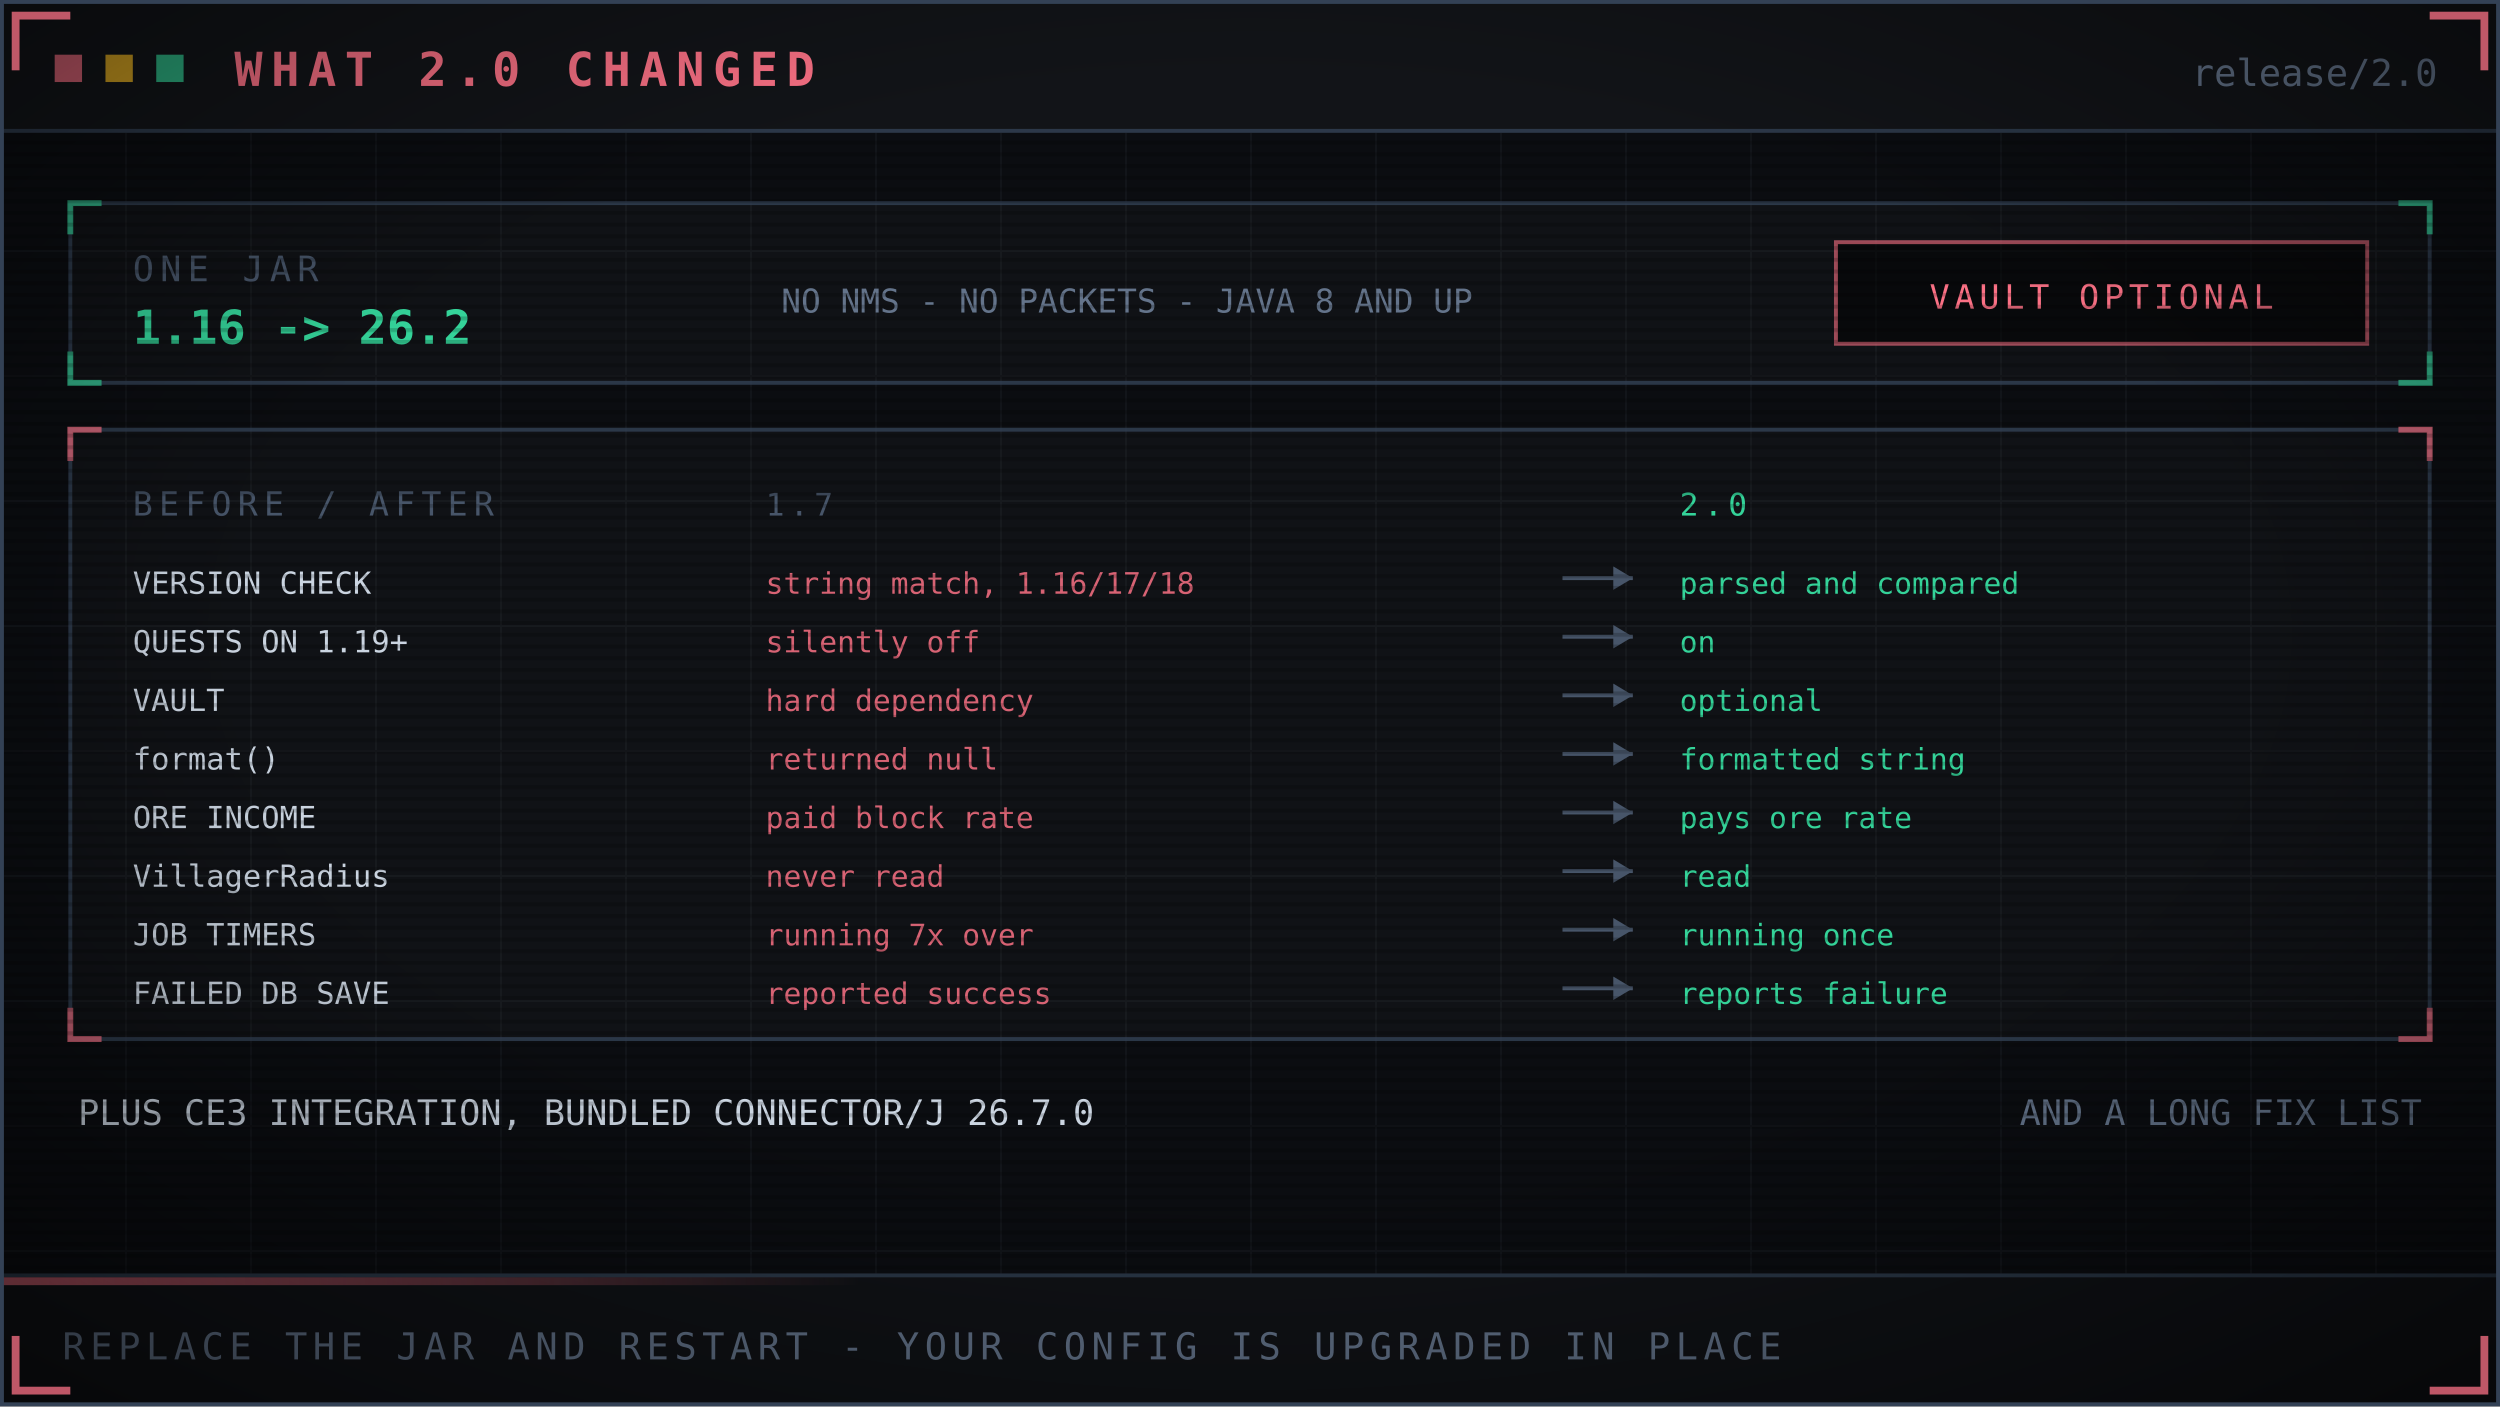
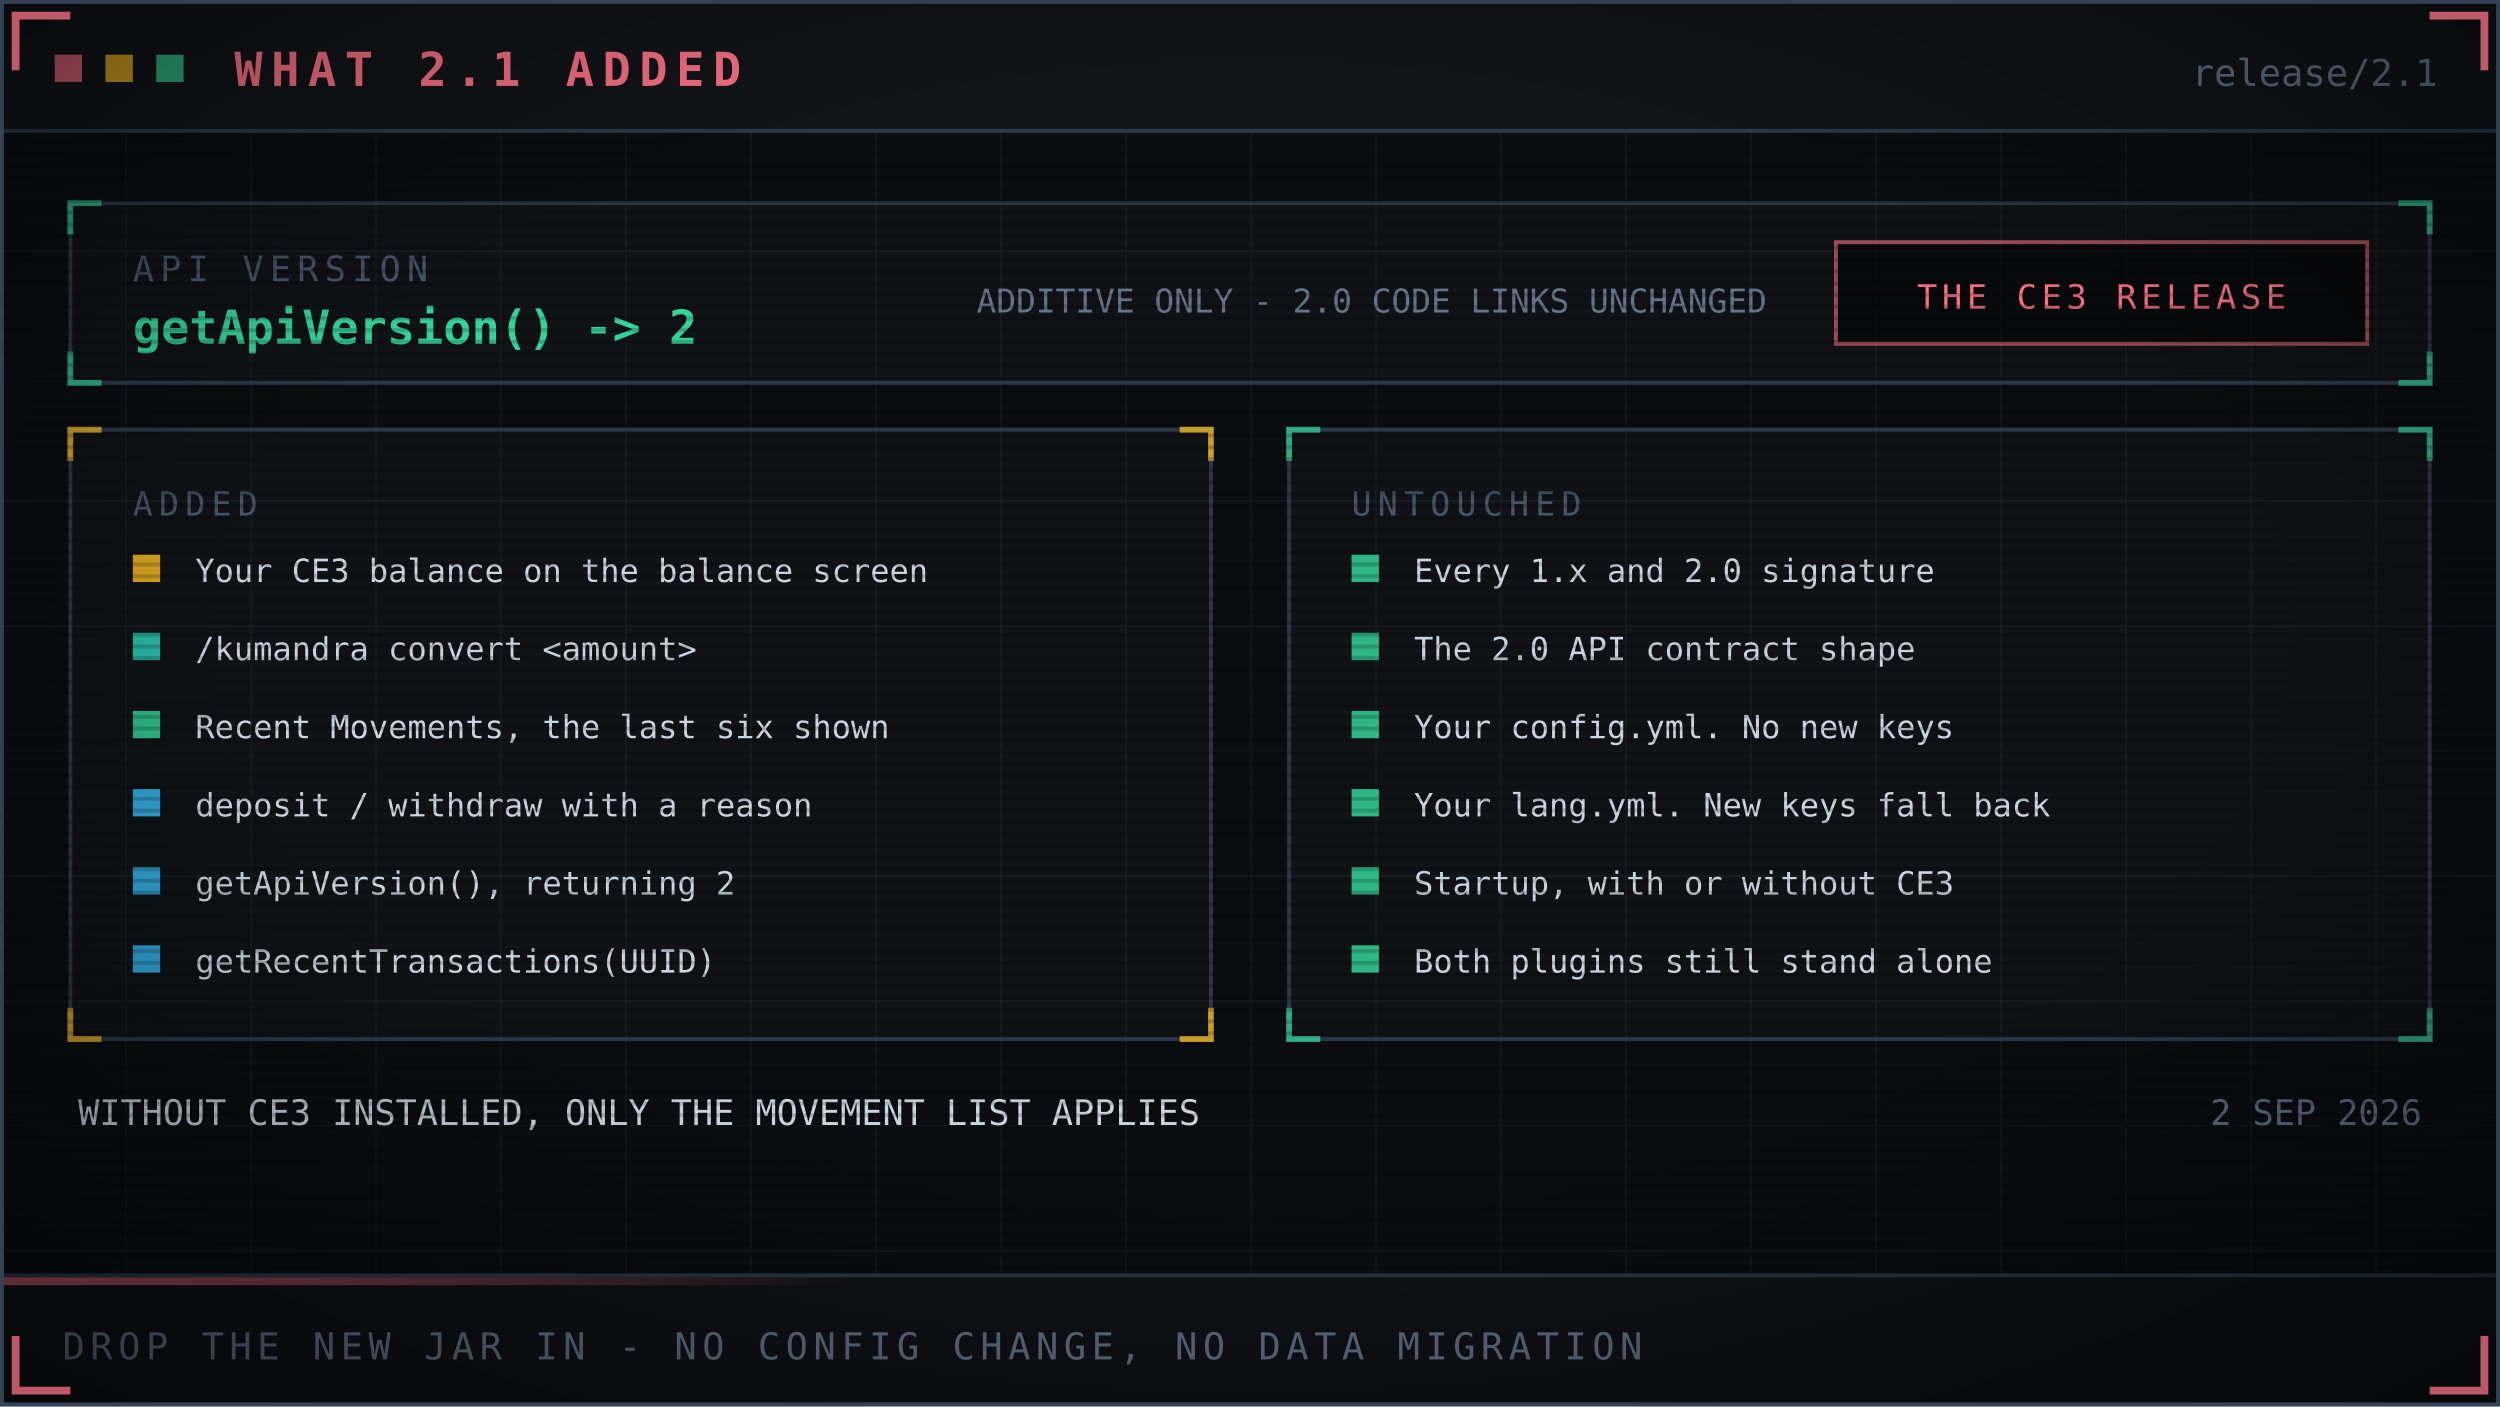
- <svg xmlns="http://www.w3.org/2000/svg" viewBox="0 0 640 360" width="640" height="360" role="img" aria-label="WHAT 2.0 CHANGED">
+ <svg xmlns="http://www.w3.org/2000/svg" viewBox="0 0 640 360" width="640" height="360" role="img" aria-label="WHAT 2.1 ADDED">
  <defs>
    <pattern id="grid" width="32" height="32" patternUnits="userSpaceOnUse">
      <path d="M32 0H0V32" fill="none" stroke="#94a3b8" stroke-opacity="0.055" />
    </pattern>
    <pattern id="scan" width="3" height="3" patternUnits="userSpaceOnUse">
      <rect width="3" height="1" fill="#000" fill-opacity="0.18" />
    </pattern>
    <radialGradient id="vig" cx="50%" cy="45%" r="72%">
      <stop offset="55%" stop-color="#000" stop-opacity="0" />
      <stop offset="100%" stop-color="#000" stop-opacity="0.55" />
    </radialGradient>
    <linearGradient id="rule" x1="0" y1="0" x2="1" y2="0">
      <stop offset="0%" stop-color="#fb7185" stop-opacity="0.7" />
      <stop offset="100%" stop-color="#fb7185" stop-opacity="0" />
    </linearGradient>
  </defs>
  <rect x="0" y="0" width="640" height="360" fill="#0b0d11" fill-opacity="1" />
  <rect x="0" y="34" width="640" height="292" fill="url(#grid)" fill-opacity="1" />
  <rect x="0" y="0" width="640" height="34" fill="rgba(255,255,255,0.03)" fill-opacity="1" />
  <rect x="0" y="33" width="640" height="1" fill="#334155" fill-opacity="0.8" />
  <rect x="14" y="14" width="7" height="7" fill="#fb7185" fill-opacity="0.8" />
  <rect x="27" y="14" width="7" height="7" fill="#fbbf24" fill-opacity="0.8" />
  <rect x="40" y="14" width="7" height="7" fill="#34d399" fill-opacity="0.8" />
-   <text x="60" y="22" font-family="ui-monospace,'Cascadia Mono',Consolas,'DejaVu Sans Mono',monospace" font-size="12" font-weight="700" fill="#fb7185" fill-opacity="1" text-anchor="start" letter-spacing="2.2">WHAT 2.0 CHANGED</text>
-   <text x="624" y="22" font-family="ui-monospace,'Cascadia Mono',Consolas,'DejaVu Sans Mono',monospace" font-size="9.5" font-weight="400" fill="#64748b" fill-opacity="1" text-anchor="end">release/2.0</text>
+   <text x="60" y="22" font-family="ui-monospace,'Cascadia Mono',Consolas,'DejaVu Sans Mono',monospace" font-size="12" font-weight="700" fill="#fb7185" fill-opacity="1" text-anchor="start" letter-spacing="2.2">WHAT 2.1 ADDED</text>
+   <text x="624" y="22" font-family="ui-monospace,'Cascadia Mono',Consolas,'DejaVu Sans Mono',monospace" font-size="9.5" font-weight="400" fill="#64748b" fill-opacity="1" text-anchor="end">release/2.1</text>
  <rect x="18" y="52" width="604" height="46" fill="rgba(255,255,255,0.02)" fill-opacity="1" stroke="#334155" stroke-opacity="0.8" stroke-width="1" />
  <path d="M18 60V52H26" fill="none" stroke="#34d399" stroke-width="1.5" stroke-opacity="0.75" />
  <path d="M614 52H622V60" fill="none" stroke="#34d399" stroke-width="1.5" stroke-opacity="0.75" />
  <path d="M18 90V98H26" fill="none" stroke="#34d399" stroke-width="1.5" stroke-opacity="0.75" />
  <path d="M614 98H622V90" fill="none" stroke="#34d399" stroke-width="1.5" stroke-opacity="0.75" />
-   <text x="34" y="72" font-family="ui-monospace,'Cascadia Mono',Consolas,'DejaVu Sans Mono',monospace" font-size="9" font-weight="400" fill="#475569" fill-opacity="1" text-anchor="start" letter-spacing="1.6">ONE JAR</text>
-   <text x="34" y="88" font-family="ui-monospace,'Cascadia Mono',Consolas,'DejaVu Sans Mono',monospace" font-size="12" font-weight="700" fill="#34d399" fill-opacity="1" text-anchor="start">1.16  -&gt;  26.2</text>
-   <text x="200" y="80" font-family="ui-monospace,'Cascadia Mono',Consolas,'DejaVu Sans Mono',monospace" font-size="8.4" font-weight="400" fill="#64748b" fill-opacity="1" text-anchor="start">NO NMS  -  NO PACKETS  -  JAVA 8 AND UP</text>
+   <text x="34" y="72" font-family="ui-monospace,'Cascadia Mono',Consolas,'DejaVu Sans Mono',monospace" font-size="9" font-weight="400" fill="#475569" fill-opacity="1" text-anchor="start" letter-spacing="1.6">API VERSION</text>
+   <text x="34" y="88" font-family="ui-monospace,'Cascadia Mono',Consolas,'DejaVu Sans Mono',monospace" font-size="12" font-weight="700" fill="#34d399" fill-opacity="1" text-anchor="start">getApiVersion()  -&gt;  2</text>
+   <text x="250" y="80" font-family="ui-monospace,'Cascadia Mono',Consolas,'DejaVu Sans Mono',monospace" font-size="8.4" font-weight="400" fill="#64748b" fill-opacity="1" text-anchor="start">ADDITIVE ONLY - 2.0 CODE LINKS UNCHANGED</text>
  <rect x="470" y="62" width="136" height="26" fill="rgba(0,0,0,0.5)" fill-opacity="1" stroke="#fb7185" stroke-opacity="0.6" stroke-width="1" />
-   <text x="538" y="79" font-family="ui-monospace,'Cascadia Mono',Consolas,'DejaVu Sans Mono',monospace" font-size="8.6" font-weight="400" fill="#fb7185" fill-opacity="1" text-anchor="middle" letter-spacing="1.2">VAULT OPTIONAL</text>
-   <rect x="18" y="110" width="604" height="156" fill="rgba(255,255,255,0.02)" fill-opacity="1" stroke="#334155" stroke-opacity="0.8" stroke-width="1" />
-   <path d="M18 118V110H26" fill="none" stroke="#fb7185" stroke-width="1.5" stroke-opacity="0.75" />
-   <path d="M614 110H622V118" fill="none" stroke="#fb7185" stroke-width="1.5" stroke-opacity="0.75" />
-   <path d="M18 258V266H26" fill="none" stroke="#fb7185" stroke-width="1.5" stroke-opacity="0.75" />
-   <path d="M614 266H622V258" fill="none" stroke="#fb7185" stroke-width="1.5" stroke-opacity="0.75" />
-   <text x="34" y="132" font-family="ui-monospace,'Cascadia Mono',Consolas,'DejaVu Sans Mono',monospace" font-size="8.5" font-weight="400" fill="#475569" fill-opacity="1" text-anchor="start" letter-spacing="1.6">BEFORE  /  AFTER</text>
-   <text x="196" y="132" font-family="ui-monospace,'Cascadia Mono',Consolas,'DejaVu Sans Mono',monospace" font-size="8" font-weight="400" fill="#475569" fill-opacity="1" text-anchor="start" letter-spacing="1.4">1.7</text>
-   <text x="430" y="132" font-family="ui-monospace,'Cascadia Mono',Consolas,'DejaVu Sans Mono',monospace" font-size="8" font-weight="400" fill="#34d399" fill-opacity="1" text-anchor="start" letter-spacing="1.4">2.0</text>
-   <text x="34" y="152" font-family="ui-monospace,'Cascadia Mono',Consolas,'DejaVu Sans Mono',monospace" font-size="7.8" font-weight="400" fill="#cbd5e1" fill-opacity="1" text-anchor="start">VERSION CHECK</text>
-   <text x="196" y="152" font-family="ui-monospace,'Cascadia Mono',Consolas,'DejaVu Sans Mono',monospace" font-size="7.6" font-weight="400" fill="#fb7185" fill-opacity="0.85" text-anchor="start">string match, 1.16/17/18</text>
-   <path d="M400 148h18" stroke="#475569" stroke-width="1" />
-   <path d="M418 148l-5-3v6z" fill="#475569" />
-   <text x="430" y="152" font-family="ui-monospace,'Cascadia Mono',Consolas,'DejaVu Sans Mono',monospace" font-size="7.6" font-weight="400" fill="#34d399" fill-opacity="1" text-anchor="start">parsed and compared</text>
-   <text x="34" y="167" font-family="ui-monospace,'Cascadia Mono',Consolas,'DejaVu Sans Mono',monospace" font-size="7.8" font-weight="400" fill="#cbd5e1" fill-opacity="1" text-anchor="start">QUESTS ON 1.19+</text>
-   <text x="196" y="167" font-family="ui-monospace,'Cascadia Mono',Consolas,'DejaVu Sans Mono',monospace" font-size="7.6" font-weight="400" fill="#fb7185" fill-opacity="0.85" text-anchor="start">silently off</text>
-   <path d="M400 163h18" stroke="#475569" stroke-width="1" />
-   <path d="M418 163l-5-3v6z" fill="#475569" />
-   <text x="430" y="167" font-family="ui-monospace,'Cascadia Mono',Consolas,'DejaVu Sans Mono',monospace" font-size="7.6" font-weight="400" fill="#34d399" fill-opacity="1" text-anchor="start">on</text>
-   <text x="34" y="182" font-family="ui-monospace,'Cascadia Mono',Consolas,'DejaVu Sans Mono',monospace" font-size="7.8" font-weight="400" fill="#cbd5e1" fill-opacity="1" text-anchor="start">VAULT</text>
-   <text x="196" y="182" font-family="ui-monospace,'Cascadia Mono',Consolas,'DejaVu Sans Mono',monospace" font-size="7.6" font-weight="400" fill="#fb7185" fill-opacity="0.85" text-anchor="start">hard dependency</text>
-   <path d="M400 178h18" stroke="#475569" stroke-width="1" />
-   <path d="M418 178l-5-3v6z" fill="#475569" />
-   <text x="430" y="182" font-family="ui-monospace,'Cascadia Mono',Consolas,'DejaVu Sans Mono',monospace" font-size="7.6" font-weight="400" fill="#34d399" fill-opacity="1" text-anchor="start">optional</text>
-   <text x="34" y="197" font-family="ui-monospace,'Cascadia Mono',Consolas,'DejaVu Sans Mono',monospace" font-size="7.8" font-weight="400" fill="#cbd5e1" fill-opacity="1" text-anchor="start">format()</text>
-   <text x="196" y="197" font-family="ui-monospace,'Cascadia Mono',Consolas,'DejaVu Sans Mono',monospace" font-size="7.6" font-weight="400" fill="#fb7185" fill-opacity="0.85" text-anchor="start">returned null</text>
-   <path d="M400 193h18" stroke="#475569" stroke-width="1" />
-   <path d="M418 193l-5-3v6z" fill="#475569" />
-   <text x="430" y="197" font-family="ui-monospace,'Cascadia Mono',Consolas,'DejaVu Sans Mono',monospace" font-size="7.6" font-weight="400" fill="#34d399" fill-opacity="1" text-anchor="start">formatted string</text>
-   <text x="34" y="212" font-family="ui-monospace,'Cascadia Mono',Consolas,'DejaVu Sans Mono',monospace" font-size="7.8" font-weight="400" fill="#cbd5e1" fill-opacity="1" text-anchor="start">ORE INCOME</text>
-   <text x="196" y="212" font-family="ui-monospace,'Cascadia Mono',Consolas,'DejaVu Sans Mono',monospace" font-size="7.6" font-weight="400" fill="#fb7185" fill-opacity="0.85" text-anchor="start">paid block rate</text>
-   <path d="M400 208h18" stroke="#475569" stroke-width="1" />
-   <path d="M418 208l-5-3v6z" fill="#475569" />
-   <text x="430" y="212" font-family="ui-monospace,'Cascadia Mono',Consolas,'DejaVu Sans Mono',monospace" font-size="7.6" font-weight="400" fill="#34d399" fill-opacity="1" text-anchor="start">pays ore rate</text>
-   <text x="34" y="227" font-family="ui-monospace,'Cascadia Mono',Consolas,'DejaVu Sans Mono',monospace" font-size="7.8" font-weight="400" fill="#cbd5e1" fill-opacity="1" text-anchor="start">VillagerRadius</text>
-   <text x="196" y="227" font-family="ui-monospace,'Cascadia Mono',Consolas,'DejaVu Sans Mono',monospace" font-size="7.6" font-weight="400" fill="#fb7185" fill-opacity="0.85" text-anchor="start">never read</text>
-   <path d="M400 223h18" stroke="#475569" stroke-width="1" />
-   <path d="M418 223l-5-3v6z" fill="#475569" />
-   <text x="430" y="227" font-family="ui-monospace,'Cascadia Mono',Consolas,'DejaVu Sans Mono',monospace" font-size="7.6" font-weight="400" fill="#34d399" fill-opacity="1" text-anchor="start">read</text>
-   <text x="34" y="242" font-family="ui-monospace,'Cascadia Mono',Consolas,'DejaVu Sans Mono',monospace" font-size="7.8" font-weight="400" fill="#cbd5e1" fill-opacity="1" text-anchor="start">JOB TIMERS</text>
-   <text x="196" y="242" font-family="ui-monospace,'Cascadia Mono',Consolas,'DejaVu Sans Mono',monospace" font-size="7.6" font-weight="400" fill="#fb7185" fill-opacity="0.85" text-anchor="start">running 7x over</text>
-   <path d="M400 238h18" stroke="#475569" stroke-width="1" />
-   <path d="M418 238l-5-3v6z" fill="#475569" />
-   <text x="430" y="242" font-family="ui-monospace,'Cascadia Mono',Consolas,'DejaVu Sans Mono',monospace" font-size="7.6" font-weight="400" fill="#34d399" fill-opacity="1" text-anchor="start">running once</text>
-   <text x="34" y="257" font-family="ui-monospace,'Cascadia Mono',Consolas,'DejaVu Sans Mono',monospace" font-size="7.8" font-weight="400" fill="#cbd5e1" fill-opacity="1" text-anchor="start">FAILED DB SAVE</text>
-   <text x="196" y="257" font-family="ui-monospace,'Cascadia Mono',Consolas,'DejaVu Sans Mono',monospace" font-size="7.6" font-weight="400" fill="#fb7185" fill-opacity="0.85" text-anchor="start">reported success</text>
-   <path d="M400 253h18" stroke="#475569" stroke-width="1" />
-   <path d="M418 253l-5-3v6z" fill="#475569" />
-   <text x="430" y="257" font-family="ui-monospace,'Cascadia Mono',Consolas,'DejaVu Sans Mono',monospace" font-size="7.6" font-weight="400" fill="#34d399" fill-opacity="1" text-anchor="start">reports failure</text>
-   <text x="20" y="288" font-family="ui-monospace,'Cascadia Mono',Consolas,'DejaVu Sans Mono',monospace" font-size="9" font-weight="400" fill="#cbd5e1" fill-opacity="1" text-anchor="start">PLUS CE3 INTEGRATION, BUNDLED CONNECTOR/J 26.7.0</text>
-   <text x="620" y="288" font-family="ui-monospace,'Cascadia Mono',Consolas,'DejaVu Sans Mono',monospace" font-size="9" font-weight="400" fill="#64748b" fill-opacity="1" text-anchor="end">AND A LONG FIX LIST</text>
+   <text x="538" y="79" font-family="ui-monospace,'Cascadia Mono',Consolas,'DejaVu Sans Mono',monospace" font-size="8.6" font-weight="400" fill="#fb7185" fill-opacity="1" text-anchor="middle" letter-spacing="1.2">THE CE3 RELEASE</text>
+   <rect x="18" y="110" width="292" height="156" fill="rgba(255,255,255,0.02)" fill-opacity="1" stroke="#334155" stroke-opacity="0.8" stroke-width="1" />
+   <path d="M18 118V110H26" fill="none" stroke="#fbbf24" stroke-width="1.5" stroke-opacity="0.75" />
+   <path d="M302 110H310V118" fill="none" stroke="#fbbf24" stroke-width="1.5" stroke-opacity="0.75" />
+   <path d="M18 258V266H26" fill="none" stroke="#fbbf24" stroke-width="1.5" stroke-opacity="0.75" />
+   <path d="M302 266H310V258" fill="none" stroke="#fbbf24" stroke-width="1.5" stroke-opacity="0.75" />
+   <text x="34" y="132" font-family="ui-monospace,'Cascadia Mono',Consolas,'DejaVu Sans Mono',monospace" font-size="8.5" font-weight="400" fill="#475569" fill-opacity="1" text-anchor="start" letter-spacing="1.6">ADDED</text>
+   <rect x="34" y="142" width="7" height="7" fill="#fbbf24" fill-opacity="0.85" />
+   <text x="50" y="149" font-family="ui-monospace,'Cascadia Mono',Consolas,'DejaVu Sans Mono',monospace" font-size="8.2" font-weight="400" fill="#cbd5e1" fill-opacity="1" text-anchor="start">Your CE3 balance on the balance screen</text>
+   <rect x="34" y="162" width="7" height="7" fill="#2dd4bf" fill-opacity="0.85" />
+   <text x="50" y="169" font-family="ui-monospace,'Cascadia Mono',Consolas,'DejaVu Sans Mono',monospace" font-size="8.2" font-weight="400" fill="#cbd5e1" fill-opacity="1" text-anchor="start">/kumandra convert &lt;amount&gt;</text>
+   <rect x="34" y="182" width="7" height="7" fill="#34d399" fill-opacity="0.85" />
+   <text x="50" y="189" font-family="ui-monospace,'Cascadia Mono',Consolas,'DejaVu Sans Mono',monospace" font-size="8.2" font-weight="400" fill="#cbd5e1" fill-opacity="1" text-anchor="start">Recent Movements, the last six shown</text>
+   <rect x="34" y="202" width="7" height="7" fill="#38bdf8" fill-opacity="0.85" />
+   <text x="50" y="209" font-family="ui-monospace,'Cascadia Mono',Consolas,'DejaVu Sans Mono',monospace" font-size="8.2" font-weight="400" fill="#cbd5e1" fill-opacity="1" text-anchor="start">deposit / withdraw with a reason</text>
+   <rect x="34" y="222" width="7" height="7" fill="#38bdf8" fill-opacity="0.85" />
+   <text x="50" y="229" font-family="ui-monospace,'Cascadia Mono',Consolas,'DejaVu Sans Mono',monospace" font-size="8.2" font-weight="400" fill="#cbd5e1" fill-opacity="1" text-anchor="start">getApiVersion(), returning 2</text>
+   <rect x="34" y="242" width="7" height="7" fill="#38bdf8" fill-opacity="0.85" />
+   <text x="50" y="249" font-family="ui-monospace,'Cascadia Mono',Consolas,'DejaVu Sans Mono',monospace" font-size="8.2" font-weight="400" fill="#cbd5e1" fill-opacity="1" text-anchor="start">getRecentTransactions(UUID)</text>
+   <rect x="330" y="110" width="292" height="156" fill="rgba(255,255,255,0.02)" fill-opacity="1" stroke="#334155" stroke-opacity="0.8" stroke-width="1" />
+   <path d="M330 118V110H338" fill="none" stroke="#34d399" stroke-width="1.5" stroke-opacity="0.75" />
+   <path d="M614 110H622V118" fill="none" stroke="#34d399" stroke-width="1.5" stroke-opacity="0.75" />
+   <path d="M330 258V266H338" fill="none" stroke="#34d399" stroke-width="1.5" stroke-opacity="0.75" />
+   <path d="M614 266H622V258" fill="none" stroke="#34d399" stroke-width="1.5" stroke-opacity="0.75" />
+   <text x="346" y="132" font-family="ui-monospace,'Cascadia Mono',Consolas,'DejaVu Sans Mono',monospace" font-size="8.5" font-weight="400" fill="#475569" fill-opacity="1" text-anchor="start" letter-spacing="1.6">UNTOUCHED</text>
+   <rect x="346" y="142" width="7" height="7" fill="#34d399" fill-opacity="0.85" />
+   <text x="362" y="149" font-family="ui-monospace,'Cascadia Mono',Consolas,'DejaVu Sans Mono',monospace" font-size="8.2" font-weight="400" fill="#cbd5e1" fill-opacity="1" text-anchor="start">Every 1.x and 2.0 signature</text>
+   <rect x="346" y="162" width="7" height="7" fill="#34d399" fill-opacity="0.85" />
+   <text x="362" y="169" font-family="ui-monospace,'Cascadia Mono',Consolas,'DejaVu Sans Mono',monospace" font-size="8.2" font-weight="400" fill="#cbd5e1" fill-opacity="1" text-anchor="start">The 2.0 API contract shape</text>
+   <rect x="346" y="182" width="7" height="7" fill="#34d399" fill-opacity="0.85" />
+   <text x="362" y="189" font-family="ui-monospace,'Cascadia Mono',Consolas,'DejaVu Sans Mono',monospace" font-size="8.2" font-weight="400" fill="#cbd5e1" fill-opacity="1" text-anchor="start">Your config.yml. No new keys</text>
+   <rect x="346" y="202" width="7" height="7" fill="#34d399" fill-opacity="0.85" />
+   <text x="362" y="209" font-family="ui-monospace,'Cascadia Mono',Consolas,'DejaVu Sans Mono',monospace" font-size="8.2" font-weight="400" fill="#cbd5e1" fill-opacity="1" text-anchor="start">Your lang.yml. New keys fall back</text>
+   <rect x="346" y="222" width="7" height="7" fill="#34d399" fill-opacity="0.85" />
+   <text x="362" y="229" font-family="ui-monospace,'Cascadia Mono',Consolas,'DejaVu Sans Mono',monospace" font-size="8.2" font-weight="400" fill="#cbd5e1" fill-opacity="1" text-anchor="start">Startup, with or without CE3</text>
+   <rect x="346" y="242" width="7" height="7" fill="#34d399" fill-opacity="0.85" />
+   <text x="362" y="249" font-family="ui-monospace,'Cascadia Mono',Consolas,'DejaVu Sans Mono',monospace" font-size="8.2" font-weight="400" fill="#cbd5e1" fill-opacity="1" text-anchor="start">Both plugins still stand alone</text>
+   <text x="20" y="288" font-family="ui-monospace,'Cascadia Mono',Consolas,'DejaVu Sans Mono',monospace" font-size="9" font-weight="400" fill="#cbd5e1" fill-opacity="1" text-anchor="start">WITHOUT CE3 INSTALLED, ONLY THE MOVEMENT LIST APPLIES</text>
+   <text x="620" y="288" font-family="ui-monospace,'Cascadia Mono',Consolas,'DejaVu Sans Mono',monospace" font-size="9" font-weight="400" fill="#64748b" fill-opacity="1" text-anchor="end">2 SEP 2026</text>
  <rect x="0" y="326" width="640" height="1" fill="#334155" fill-opacity="0.8" />
  <rect x="0" y="327" width="640" height="33" fill="rgba(255,255,255,0.02)" fill-opacity="1" />
  <rect x="0" y="327" width="220" height="2" fill="url(#rule)" fill-opacity="1" />
-   <text x="16" y="348" font-family="ui-monospace,'Cascadia Mono',Consolas,'DejaVu Sans Mono',monospace" font-size="9.5" font-weight="400" fill="#64748b" fill-opacity="1" text-anchor="start" letter-spacing="1.4">REPLACE THE JAR AND RESTART - YOUR CONFIG IS UPGRADED IN PLACE</text>
+   <text x="16" y="348" font-family="ui-monospace,'Cascadia Mono',Consolas,'DejaVu Sans Mono',monospace" font-size="9.5" font-weight="400" fill="#64748b" fill-opacity="1" text-anchor="start" letter-spacing="1.4">DROP THE NEW JAR IN - NO CONFIG CHANGE, NO DATA MIGRATION</text>
  <rect x="0" y="34" width="640" height="292" fill="url(#scan)" fill-opacity="1" />
  <rect x="0" y="0" width="640" height="360" fill="url(#vig)" fill-opacity="1" />
  <rect x="0.5" y="0.5" width="639" height="359" fill="none" fill-opacity="1" stroke="#334155" stroke-opacity="1" stroke-width="1" />
  <path d="M4 18V4H18" fill="none" stroke="#fb7185" stroke-width="2" stroke-opacity="0.75" />
  <path d="M622 4H636V18" fill="none" stroke="#fb7185" stroke-width="2" stroke-opacity="0.75" />
  <path d="M4 342V356H18" fill="none" stroke="#fb7185" stroke-width="2" stroke-opacity="0.75" />
  <path d="M622 356H636V342" fill="none" stroke="#fb7185" stroke-width="2" stroke-opacity="0.75" />
</svg>
